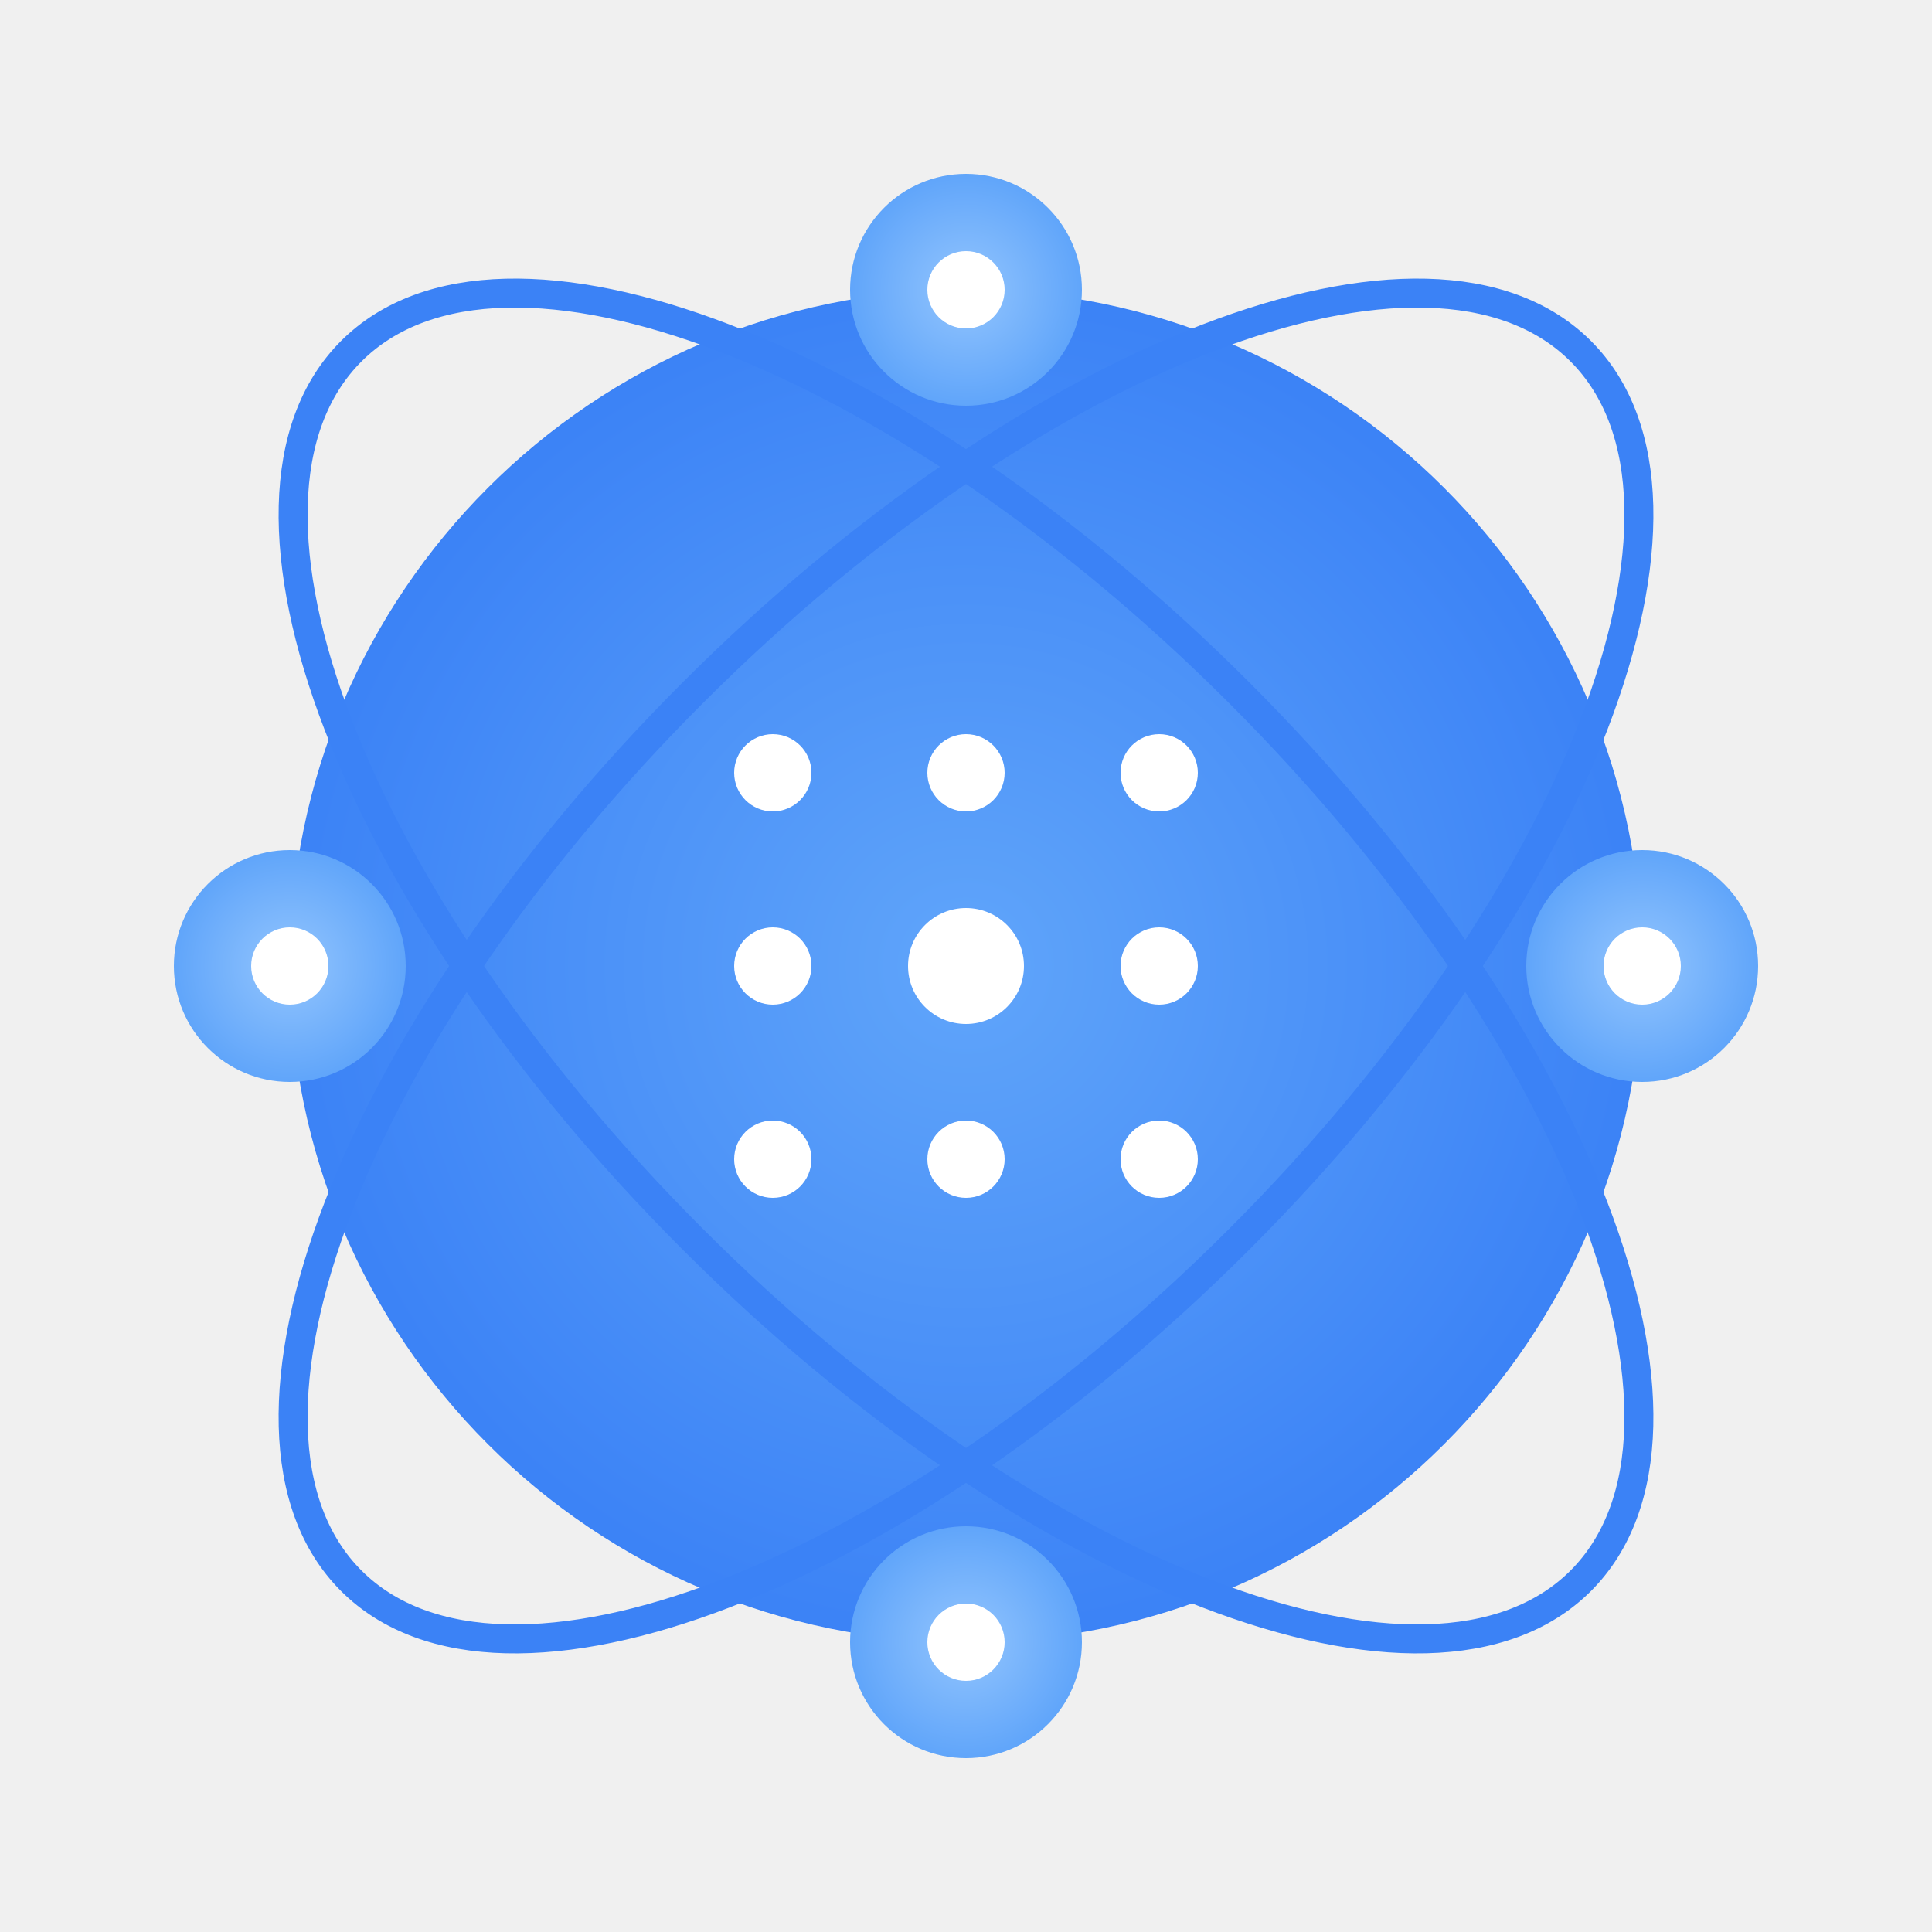
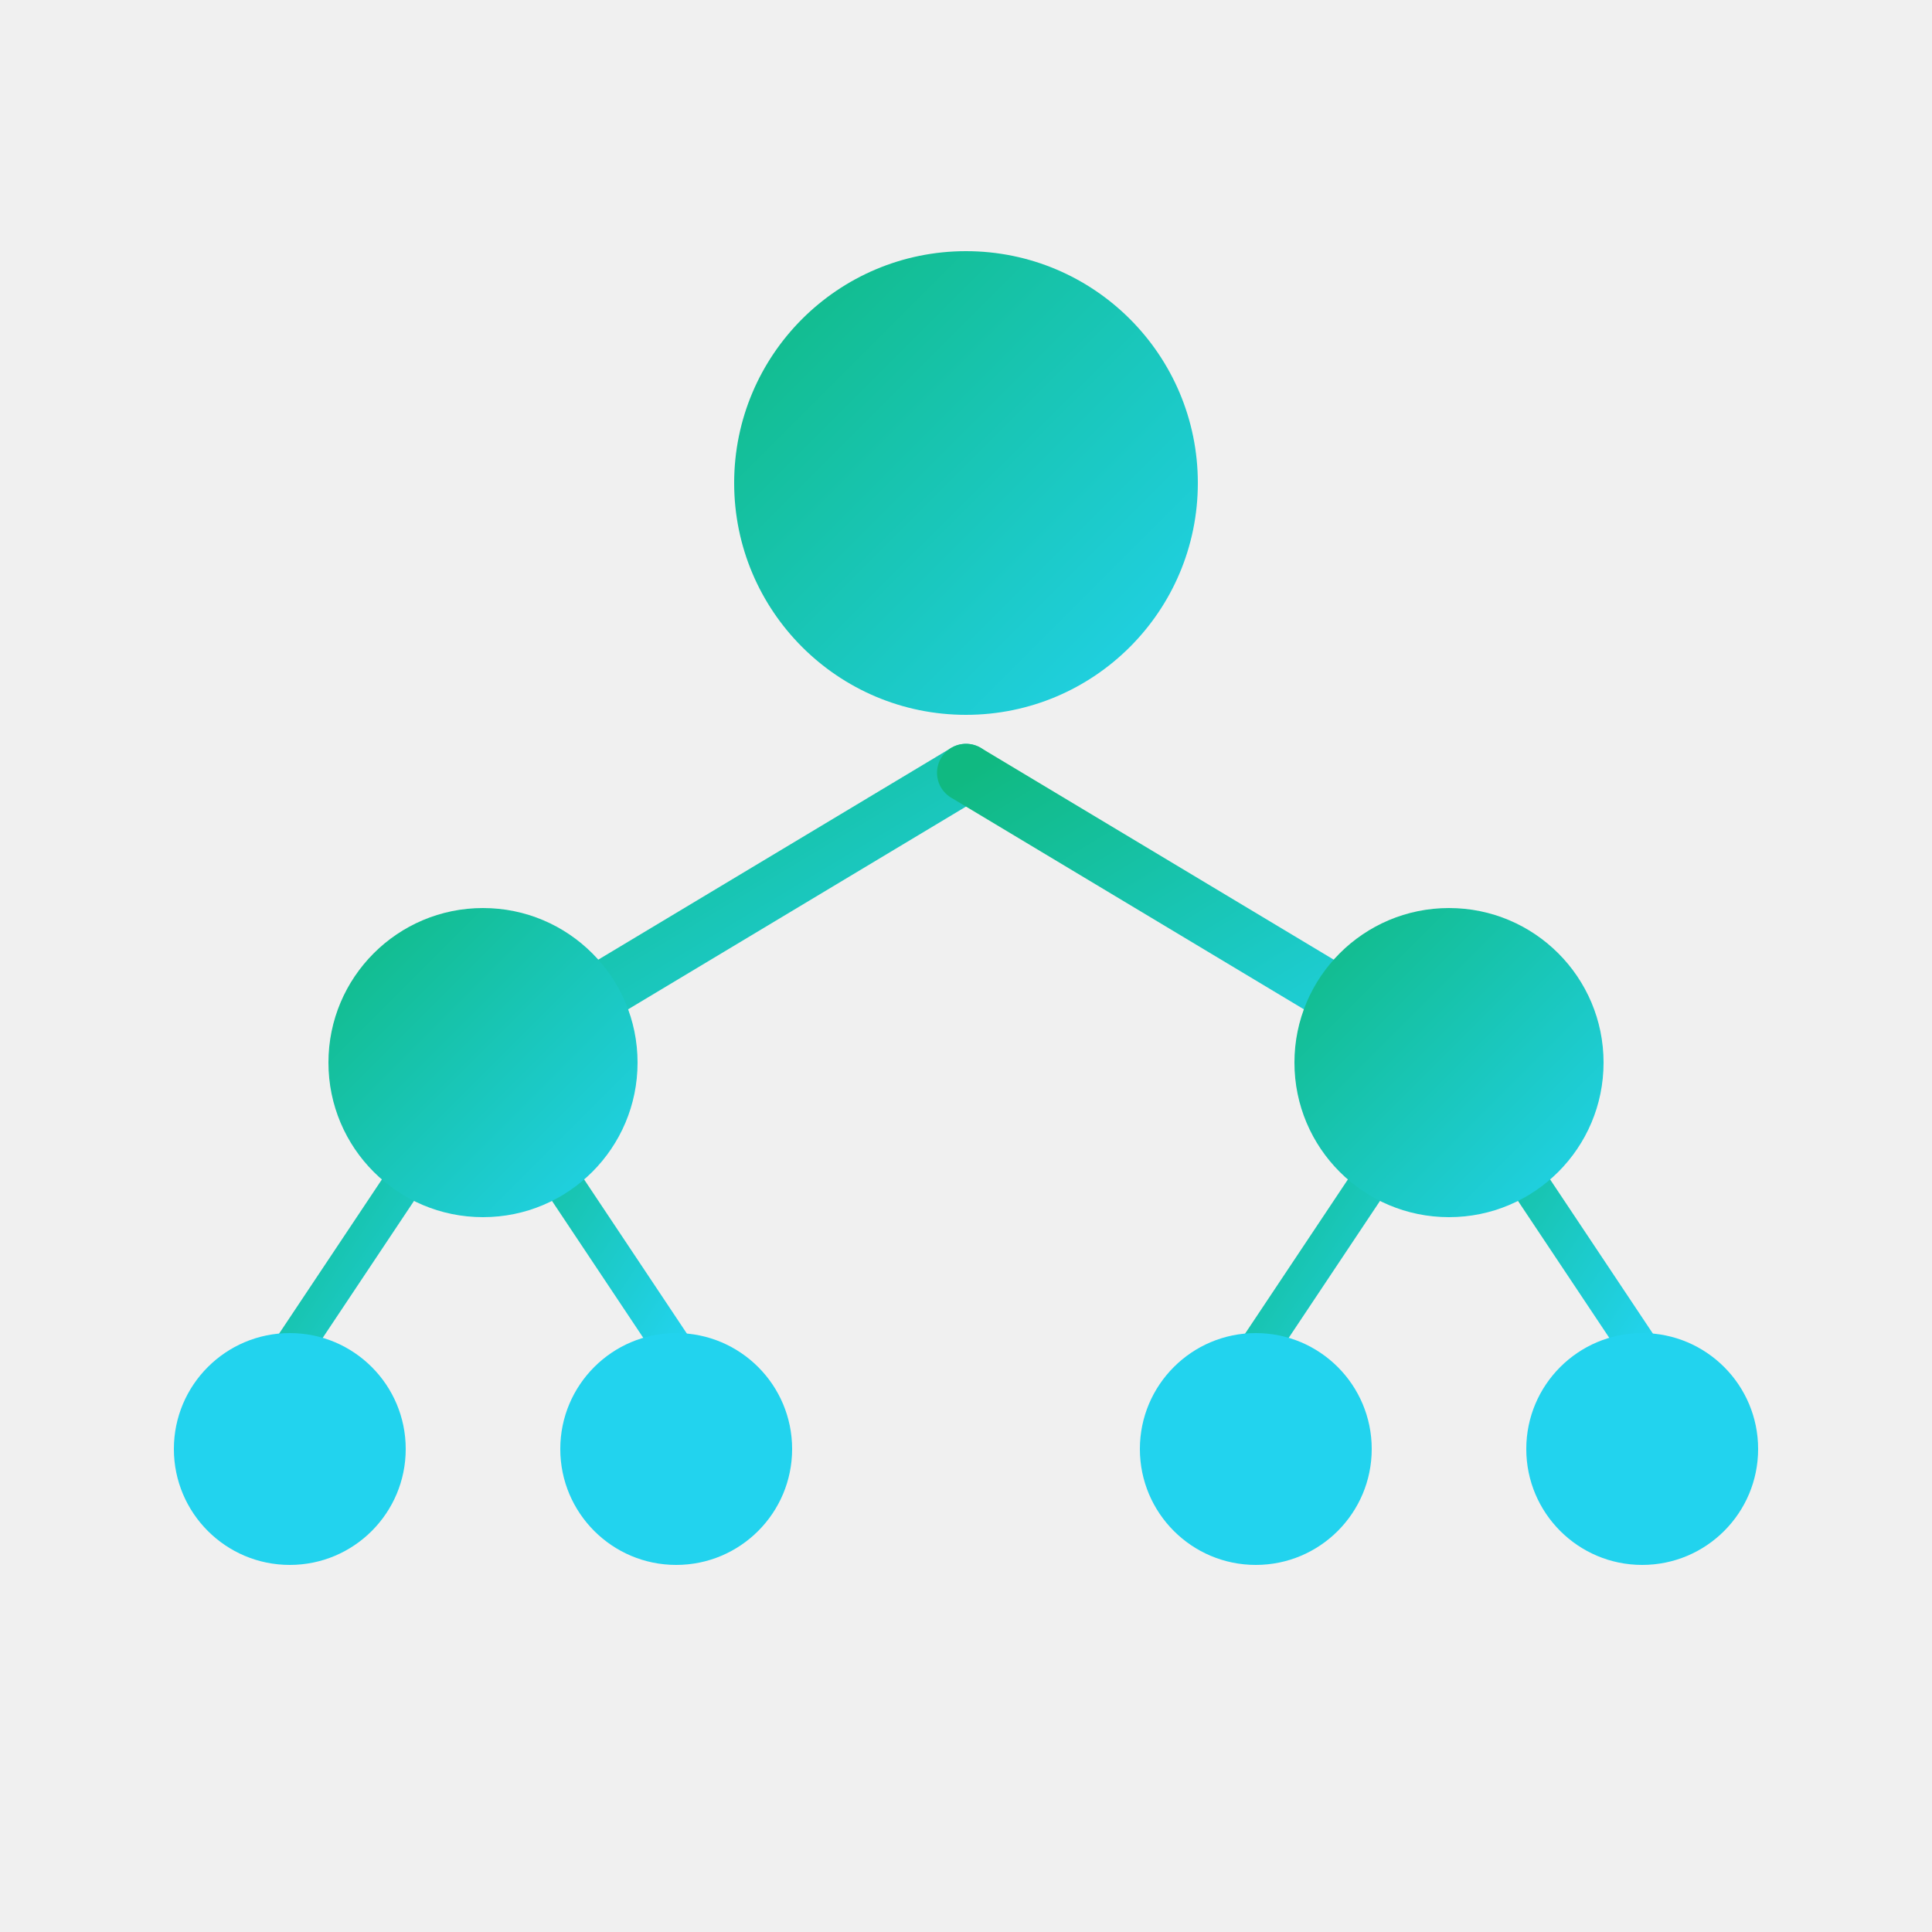
- <svg xmlns="http://www.w3.org/2000/svg" viewBox="0 0 100 100">
+ <svg xmlns="http://www.w3.org/2000/svg" viewBox="0 0 100 100" fill="none">
  <defs>
-     <radialGradient id="circleGradient" cx="50%" cy="50%" r="50%">
-       <stop offset="0%" style="stop-color:#60a5fa" />
-       <stop offset="100%" style="stop-color:#3b82f6" />
-     </radialGradient>
-     <radialGradient id="nodeGradient" cx="50%" cy="50%" r="50%">
-       <stop offset="0%" style="stop-color:#93c5fd" />
-       <stop offset="100%" style="stop-color:#60a5fa" />
-     </radialGradient>
+     <linearGradient id="specGreen" x1="0%" y1="0%" x2="100%" y2="100%">
+       <stop offset="0%" stop-color="#10B981" />
+       <stop offset="100%" stop-color="#22D3EE" />
+     </linearGradient>
  </defs>
-   <g transform="translate(15, 15)">
-     <circle cx="35" cy="35" r="35" fill="url(#circleGradient)" />
-     <g>
-       <circle cx="25" cy="25" r="2" fill="#ffffff" />
-       <circle cx="35" cy="25" r="2" fill="#ffffff" />
-       <circle cx="45" cy="25" r="2" fill="#ffffff" />
-       <circle cx="25" cy="35" r="2" fill="#ffffff" />
-       <circle cx="35" cy="35" r="3" fill="#ffffff" />
-       <circle cx="45" cy="35" r="2" fill="#ffffff" />
-       <circle cx="25" cy="45" r="2" fill="#ffffff" />
-       <circle cx="35" cy="45" r="2" fill="#ffffff" />
-       <circle cx="45" cy="45" r="2" fill="#ffffff" />
-     </g>
-     <g fill="none" stroke="#3b82f6" stroke-width="1.5">
-       <ellipse cx="35" cy="35" rx="45" ry="20" transform="rotate(45 35 35)" />
-       <ellipse cx="35" cy="35" rx="45" ry="20" transform="rotate(-45 35 35)" />
-     </g>
-     <g>
-       <circle cx="35" cy="0" r="6" fill="url(#nodeGradient)" />
-       <circle cx="70" cy="35" r="6" fill="url(#nodeGradient)" />
-       <circle cx="35" cy="70" r="6" fill="url(#nodeGradient)" />
-       <circle cx="0" cy="35" r="6" fill="url(#nodeGradient)" />
-       <circle cx="35" cy="0" r="2" fill="#ffffff" />
-       <circle cx="70" cy="35" r="2" fill="#ffffff" />
-       <circle cx="35" cy="70" r="2" fill="#ffffff" />
-       <circle cx="0" cy="35" r="2" fill="#ffffff" />
-     </g>
-   </g>
+   <path d="M50 85 L50 40" stroke="url(#specGreen)" stroke-width="4" stroke-linecap="round" />
+   <circle cx="50" cy="25" r="12" fill="url(#specGreen)" />
+   <path d="M50 40 L25 55" stroke="url(#specGreen)" stroke-width="3" stroke-linecap="round" />
+   <path d="M50 40 L75 55" stroke="url(#specGreen)" stroke-width="3" stroke-linecap="round" />
+   <path d="M25 55 L15 70" stroke="url(#specGreen)" stroke-width="2" stroke-linecap="round" />
+   <path d="M25 55 L35 70" stroke="url(#specGreen)" stroke-width="2" stroke-linecap="round" />
+   <path d="M75 55 L65 70" stroke="url(#specGreen)" stroke-width="2" stroke-linecap="round" />
+   <path d="M75 55 L85 70" stroke="url(#specGreen)" stroke-width="2" stroke-linecap="round" />
+   <circle cx="25" cy="55" r="8" fill="url(#specGreen)" />
+   <circle cx="75" cy="55" r="8" fill="url(#specGreen)" />
+   <circle cx="15" cy="75" r="6" fill="#22D3EE" />
+   <circle cx="35" cy="75" r="6" fill="#22D3EE" />
+   <circle cx="65" cy="75" r="6" fill="#22D3EE" />
+   <circle cx="85" cy="75" r="6" fill="#22D3EE" />
</svg>
